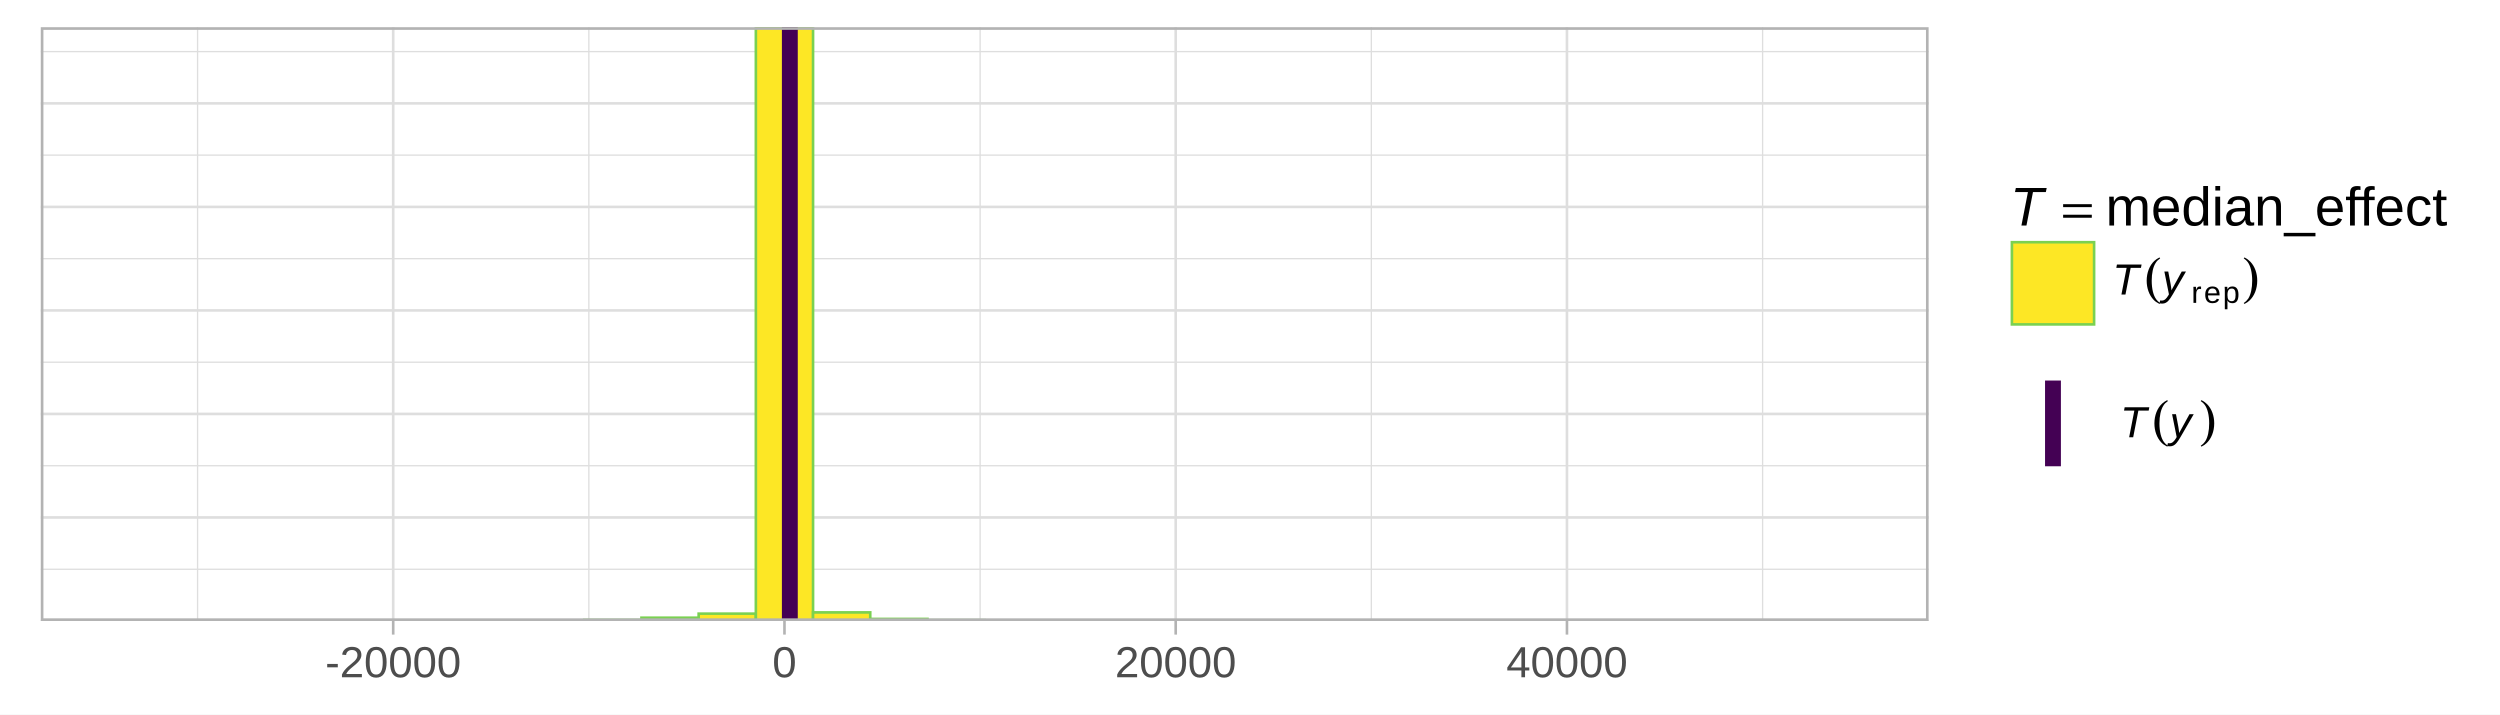
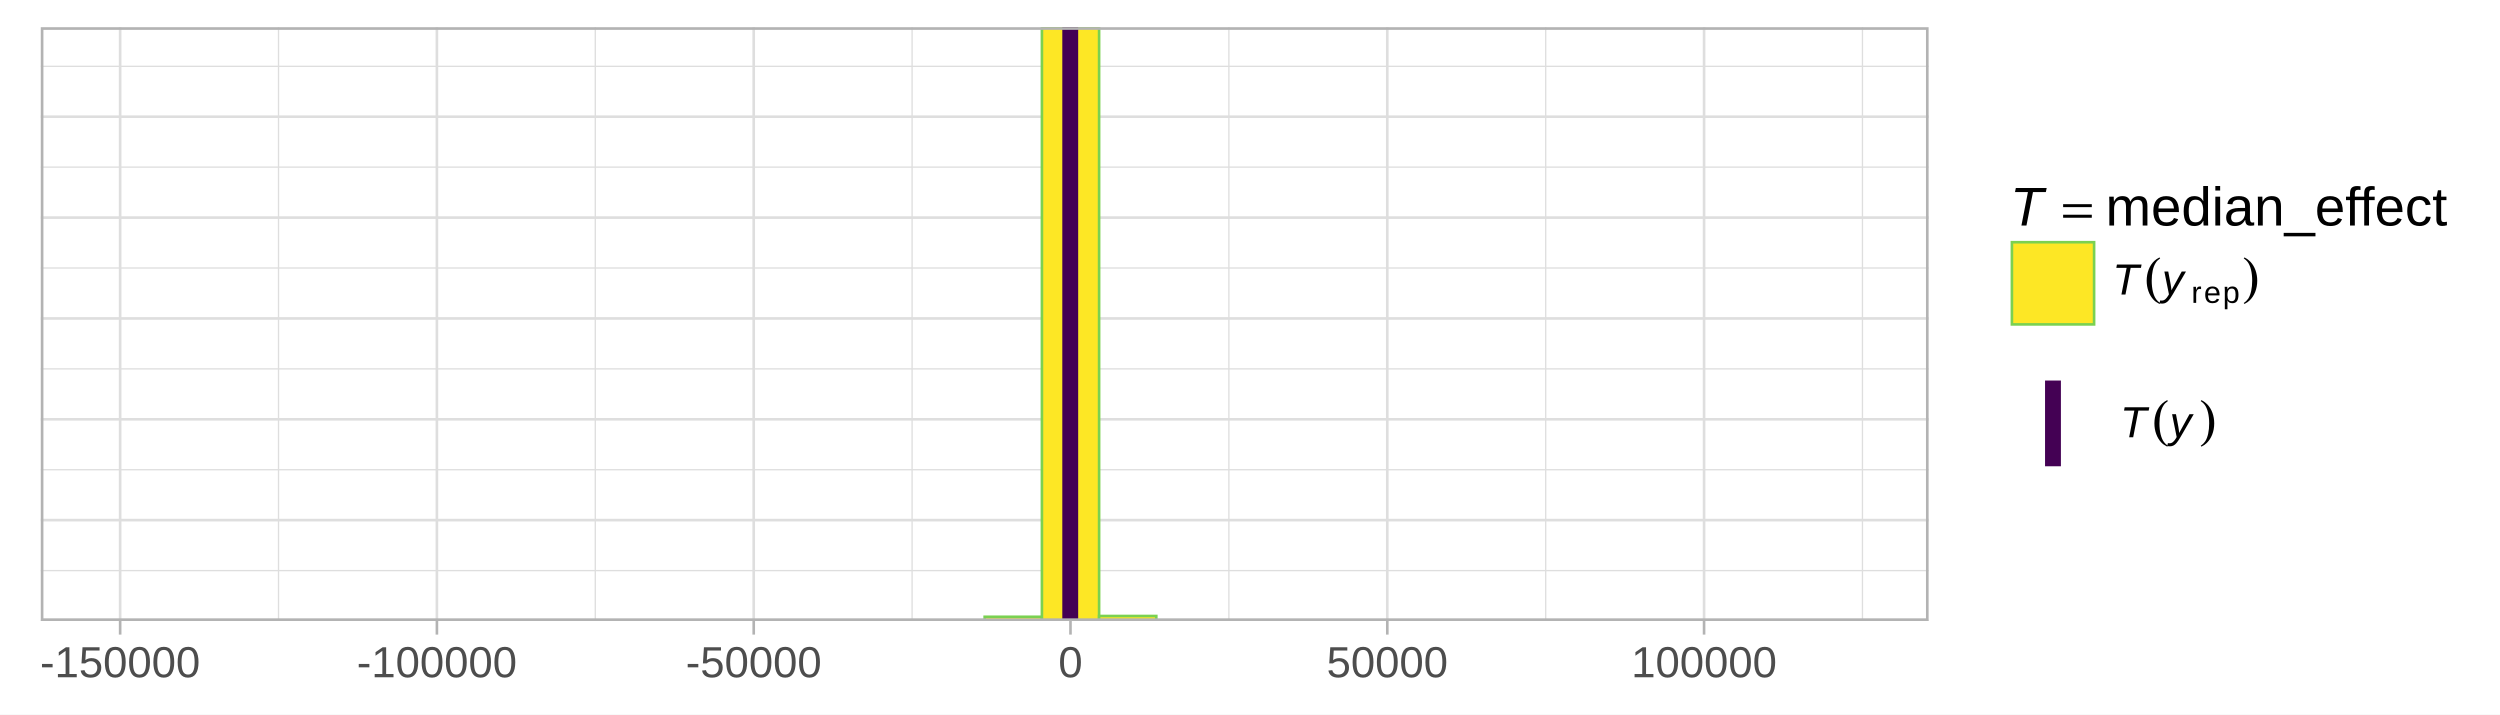
<svg xmlns="http://www.w3.org/2000/svg" class="svglite" width="504.00pt" height="144.00pt" viewBox="0 0 504.00 144.00">
  <defs>
    <style type="text/css">
    .svglite line, .svglite polyline, .svglite polygon, .svglite path, .svglite rect, .svglite circle {
      fill: none;
      stroke: #000000;
      stroke-linecap: round;
      stroke-linejoin: round;
      stroke-miterlimit: 10.00;
    }
  </style>
  </defs>
  <rect width="100%" height="100%" style="stroke: none; fill: #FFFFFF;" />
  <defs>
    <clipPath id="cpMC4wMHw1MDQuMDB8MC4wMHwxNDQuMDA=">
      <rect x="0.00" y="0.00" width="504.00" height="144.00" />
    </clipPath>
  </defs>
  <g clip-path="url(#cpMC4wMHw1MDQuMDB8MC4wMHwxNDQuMDA=)">
    <rect x="0" y="0.00" width="504.00" height="144.00" style="stroke-width: 1.07; stroke: #FFFFFF; fill: #FFFFFF;" />
  </g>
  <defs>
    <clipPath id="cpOC4yMnwzODguODF8NS40OHwxMjUuMTk=">
      <rect x="8.22" y="5.48" width="380.59" height="119.71" />
    </clipPath>
  </defs>
  <g clip-path="url(#cpOC4yMnwzODguODF8NS40OHwxMjUuMTk=)">
    <rect x="8.22" y="5.48" width="380.59" height="119.71" style="stroke-width: 1.07; stroke: none; fill: #FFFFFF;" />
-     <polyline points="8.22,114.76 388.81,114.76 " style="stroke-width: 0.27; stroke: #DEDEDE; stroke-linecap: butt;" />
-     <polyline points="8.22,93.89 388.81,93.89 " style="stroke-width: 0.27; stroke: #DEDEDE; stroke-linecap: butt;" />
-     <polyline points="8.22,73.02 388.81,73.02 " style="stroke-width: 0.27; stroke: #DEDEDE; stroke-linecap: butt;" />
-     <polyline points="8.22,52.15 388.81,52.15 " style="stroke-width: 0.27; stroke: #DEDEDE; stroke-linecap: butt;" />
-     <polyline points="8.22,31.28 388.81,31.28 " style="stroke-width: 0.27; stroke: #DEDEDE; stroke-linecap: butt;" />
-     <polyline points="8.22,10.40 388.81,10.40 " style="stroke-width: 0.27; stroke: #DEDEDE; stroke-linecap: butt;" />
-     <polyline points="39.83,125.19 39.83,5.48 " style="stroke-width: 0.27; stroke: #DEDEDE; stroke-linecap: butt;" />
-     <polyline points="118.71,125.19 118.71,5.48 " style="stroke-width: 0.27; stroke: #DEDEDE; stroke-linecap: butt;" />
-     <polyline points="197.59,125.19 197.59,5.48 " style="stroke-width: 0.27; stroke: #DEDEDE; stroke-linecap: butt;" />
-     <polyline points="276.46,125.19 276.46,5.48 " style="stroke-width: 0.27; stroke: #DEDEDE; stroke-linecap: butt;" />
-     <polyline points="355.34,125.19 355.34,5.48 " style="stroke-width: 0.27; stroke: #DEDEDE; stroke-linecap: butt;" />
+     <polyline points="8.22,115.03 388.81,115.03 " style="stroke-width: 0.27; stroke: #DEDEDE; stroke-linecap: butt;" />
+     <polyline points="8.22,94.70 388.81,94.70 " style="stroke-width: 0.27; stroke: #DEDEDE; stroke-linecap: butt;" />
+     <polyline points="8.22,74.36 388.81,74.36 " style="stroke-width: 0.27; stroke: #DEDEDE; stroke-linecap: butt;" />
+     <polyline points="8.22,54.03 388.81,54.03 " style="stroke-width: 0.27; stroke: #DEDEDE; stroke-linecap: butt;" />
+     <polyline points="8.22,33.70 388.81,33.70 " style="stroke-width: 0.27; stroke: #DEDEDE; stroke-linecap: butt;" />
+     <polyline points="8.22,13.37 388.81,13.37 " style="stroke-width: 0.27; stroke: #DEDEDE; stroke-linecap: butt;" />
+     <polyline points="56.15,125.19 56.15,5.48 " style="stroke-width: 0.27; stroke: #DEDEDE; stroke-linecap: butt;" />
+     <polyline points="120.01,125.19 120.01,5.48 " style="stroke-width: 0.27; stroke: #DEDEDE; stroke-linecap: butt;" />
+     <polyline points="183.88,125.19 183.88,5.48 " style="stroke-width: 0.27; stroke: #DEDEDE; stroke-linecap: butt;" />
+     <polyline points="247.74,125.19 247.74,5.48 " style="stroke-width: 0.27; stroke: #DEDEDE; stroke-linecap: butt;" />
+     <polyline points="311.61,125.19 311.61,5.48 " style="stroke-width: 0.27; stroke: #DEDEDE; stroke-linecap: butt;" />
+     <polyline points="375.47,125.19 375.47,5.48 " style="stroke-width: 0.27; stroke: #DEDEDE; stroke-linecap: butt;" />
    <polyline points="8.22,125.19 388.81,125.19 " style="stroke-width: 0.53; stroke: #DEDEDE; stroke-linecap: butt;" />
-     <polyline points="8.22,104.32 388.81,104.32 " style="stroke-width: 0.53; stroke: #DEDEDE; stroke-linecap: butt;" />
-     <polyline points="8.22,83.45 388.81,83.45 " style="stroke-width: 0.53; stroke: #DEDEDE; stroke-linecap: butt;" />
-     <polyline points="8.22,62.58 388.81,62.58 " style="stroke-width: 0.53; stroke: #DEDEDE; stroke-linecap: butt;" />
-     <polyline points="8.22,41.71 388.81,41.71 " style="stroke-width: 0.53; stroke: #DEDEDE; stroke-linecap: butt;" />
-     <polyline points="8.22,20.84 388.81,20.84 " style="stroke-width: 0.53; stroke: #DEDEDE; stroke-linecap: butt;" />
-     <polyline points="79.27,125.19 79.27,5.48 " style="stroke-width: 0.53; stroke: #DEDEDE; stroke-linecap: butt;" />
-     <polyline points="158.15,125.19 158.15,5.48 " style="stroke-width: 0.53; stroke: #DEDEDE; stroke-linecap: butt;" />
-     <polyline points="237.02,125.19 237.02,5.48 " style="stroke-width: 0.53; stroke: #DEDEDE; stroke-linecap: butt;" />
-     <polyline points="315.90,125.19 315.90,5.48 " style="stroke-width: 0.53; stroke: #DEDEDE; stroke-linecap: butt;" />
-     <rect x="25.52" y="125.17" width="11.53" height="0.021" style="stroke-width: 0.53; stroke: #7AD151; stroke-linecap: square; stroke-linejoin: miter; fill: #FDE725;" />
-     <rect x="37.05" y="125.13" width="11.53" height="0.063" style="stroke-width: 0.53; stroke: #7AD151; stroke-linecap: square; stroke-linejoin: miter; fill: #FDE725;" />
-     <rect x="48.58" y="125.17" width="11.53" height="0.021" style="stroke-width: 0.53; stroke: #7AD151; stroke-linecap: square; stroke-linejoin: miter; fill: #FDE725;" />
-     <rect x="60.12" y="125.17" width="11.53" height="0.021" style="stroke-width: 0.53; stroke: #7AD151; stroke-linecap: square; stroke-linejoin: miter; fill: #FDE725;" />
-     <rect x="71.65" y="125.17" width="11.53" height="0.021" style="stroke-width: 0.53; stroke: #7AD151; stroke-linecap: square; stroke-linejoin: miter; fill: #FDE725;" />
-     <rect x="83.18" y="125.11" width="11.53" height="0.083" style="stroke-width: 0.53; stroke: #7AD151; stroke-linecap: square; stroke-linejoin: miter; fill: #FDE725;" />
-     <rect x="94.72" y="125.15" width="11.53" height="0.042" style="stroke-width: 0.53; stroke: #7AD151; stroke-linecap: square; stroke-linejoin: miter; fill: #FDE725;" />
-     <rect x="106.25" y="125.05" width="11.53" height="0.15" style="stroke-width: 0.53; stroke: #7AD151; stroke-linecap: square; stroke-linejoin: miter; fill: #FDE725;" />
-     <rect x="117.78" y="124.99" width="11.53" height="0.21" style="stroke-width: 0.53; stroke: #7AD151; stroke-linecap: square; stroke-linejoin: miter; fill: #FDE725;" />
-     <rect x="129.32" y="124.53" width="11.53" height="0.67" style="stroke-width: 0.53; stroke: #7AD151; stroke-linecap: square; stroke-linejoin: miter; fill: #FDE725;" />
-     <rect x="140.85" y="123.71" width="11.53" height="1.48" style="stroke-width: 0.53; stroke: #7AD151; stroke-linecap: square; stroke-linejoin: miter; fill: #FDE725;" />
-     <rect x="152.38" y="5.48" width="11.53" height="119.71" style="stroke-width: 0.53; stroke: #7AD151; stroke-linecap: square; stroke-linejoin: miter; fill: #FDE725;" />
-     <rect x="163.91" y="123.46" width="11.53" height="1.73" style="stroke-width: 0.53; stroke: #7AD151; stroke-linecap: square; stroke-linejoin: miter; fill: #FDE725;" />
-     <rect x="175.45" y="124.78" width="11.53" height="0.42" style="stroke-width: 0.53; stroke: #7AD151; stroke-linecap: square; stroke-linejoin: miter; fill: #FDE725;" />
-     <rect x="186.98" y="125.03" width="11.53" height="0.17" style="stroke-width: 0.53; stroke: #7AD151; stroke-linecap: square; stroke-linejoin: miter; fill: #FDE725;" />
-     <rect x="198.51" y="125.09" width="11.53" height="0.10" style="stroke-width: 0.53; stroke: #7AD151; stroke-linecap: square; stroke-linejoin: miter; fill: #FDE725;" />
-     <rect x="210.05" y="125.11" width="11.53" height="0.083" style="stroke-width: 0.53; stroke: #7AD151; stroke-linecap: square; stroke-linejoin: miter; fill: #FDE725;" />
-     <rect x="221.58" y="125.15" width="11.53" height="0.042" style="stroke-width: 0.53; stroke: #7AD151; stroke-linecap: square; stroke-linejoin: miter; fill: #FDE725;" />
-     <rect x="233.11" y="125.15" width="11.53" height="0.042" style="stroke-width: 0.53; stroke: #7AD151; stroke-linecap: square; stroke-linejoin: miter; fill: #FDE725;" />
-     <rect x="244.64" y="125.15" width="11.53" height="0.042" style="stroke-width: 0.53; stroke: #7AD151; stroke-linecap: square; stroke-linejoin: miter; fill: #FDE725;" />
-     <rect x="256.18" y="125.19" width="11.53" height="0.00" style="stroke-width: 0.53; stroke: #7AD151; stroke-linecap: square; stroke-linejoin: miter; fill: #FDE725;" />
+     <polyline points="8.22,104.86 388.81,104.86 " style="stroke-width: 0.53; stroke: #DEDEDE; stroke-linecap: butt;" />
+     <polyline points="8.22,84.53 388.81,84.53 " style="stroke-width: 0.53; stroke: #DEDEDE; stroke-linecap: butt;" />
+     <polyline points="8.22,64.20 388.81,64.20 " style="stroke-width: 0.53; stroke: #DEDEDE; stroke-linecap: butt;" />
+     <polyline points="8.22,43.87 388.81,43.87 " style="stroke-width: 0.53; stroke: #DEDEDE; stroke-linecap: butt;" />
+     <polyline points="8.22,23.53 388.81,23.53 " style="stroke-width: 0.53; stroke: #DEDEDE; stroke-linecap: butt;" />
+     <polyline points="24.22,125.19 24.22,5.48 " style="stroke-width: 0.53; stroke: #DEDEDE; stroke-linecap: butt;" />
+     <polyline points="88.08,125.19 88.08,5.48 " style="stroke-width: 0.53; stroke: #DEDEDE; stroke-linecap: butt;" />
+     <polyline points="151.95,125.19 151.95,5.48 " style="stroke-width: 0.53; stroke: #DEDEDE; stroke-linecap: butt;" />
+     <polyline points="215.81,125.19 215.81,5.48 " style="stroke-width: 0.53; stroke: #DEDEDE; stroke-linecap: butt;" />
+     <polyline points="279.68,125.19 279.68,5.48 " style="stroke-width: 0.53; stroke: #DEDEDE; stroke-linecap: butt;" />
+     <polyline points="343.54,125.19 343.54,5.48 " style="stroke-width: 0.53; stroke: #DEDEDE; stroke-linecap: butt;" />
+     <rect x="25.52" y="125.17" width="11.53" height="0.020" style="stroke-width: 0.53; stroke: #7AD151; stroke-linecap: square; stroke-linejoin: miter; fill: #FDE725;" />
+     <rect x="37.05" y="125.19" width="11.53" height="0.00" style="stroke-width: 0.53; stroke: #7AD151; stroke-linecap: square; stroke-linejoin: miter; fill: #FDE725;" />
+     <rect x="48.58" y="125.19" width="11.53" height="0.00" style="stroke-width: 0.53; stroke: #7AD151; stroke-linecap: square; stroke-linejoin: miter; fill: #FDE725;" />
+     <rect x="60.12" y="125.19" width="11.53" height="0.00" style="stroke-width: 0.53; stroke: #7AD151; stroke-linecap: square; stroke-linejoin: miter; fill: #FDE725;" />
+     <rect x="71.65" y="125.19" width="11.53" height="0.00" style="stroke-width: 0.53; stroke: #7AD151; stroke-linecap: square; stroke-linejoin: miter; fill: #FDE725;" />
+     <rect x="83.18" y="125.17" width="11.53" height="0.020" style="stroke-width: 0.53; stroke: #7AD151; stroke-linecap: square; stroke-linejoin: miter; fill: #FDE725;" />
+     <rect x="94.72" y="125.19" width="11.53" height="0.00" style="stroke-width: 0.53; stroke: #7AD151; stroke-linecap: square; stroke-linejoin: miter; fill: #FDE725;" />
+     <rect x="106.25" y="125.19" width="11.53" height="0.00" style="stroke-width: 0.53; stroke: #7AD151; stroke-linecap: square; stroke-linejoin: miter; fill: #FDE725;" />
+     <rect x="117.78" y="125.19" width="11.53" height="0.00" style="stroke-width: 0.53; stroke: #7AD151; stroke-linecap: square; stroke-linejoin: miter; fill: #FDE725;" />
+     <rect x="129.32" y="125.15" width="11.53" height="0.041" style="stroke-width: 0.53; stroke: #7AD151; stroke-linecap: square; stroke-linejoin: miter; fill: #FDE725;" />
+     <rect x="140.85" y="125.17" width="11.53" height="0.020" style="stroke-width: 0.53; stroke: #7AD151; stroke-linecap: square; stroke-linejoin: miter; fill: #FDE725;" />
+     <rect x="152.38" y="125.15" width="11.53" height="0.041" style="stroke-width: 0.53; stroke: #7AD151; stroke-linecap: square; stroke-linejoin: miter; fill: #FDE725;" />
+     <rect x="163.91" y="125.17" width="11.53" height="0.020" style="stroke-width: 0.53; stroke: #7AD151; stroke-linecap: square; stroke-linejoin: miter; fill: #FDE725;" />
+     <rect x="175.45" y="125.17" width="11.53" height="0.020" style="stroke-width: 0.53; stroke: #7AD151; stroke-linecap: square; stroke-linejoin: miter; fill: #FDE725;" />
+     <rect x="186.98" y="125.17" width="11.53" height="0.020" style="stroke-width: 0.53; stroke: #7AD151; stroke-linecap: square; stroke-linejoin: miter; fill: #FDE725;" />
+     <rect x="198.51" y="124.34" width="11.53" height="0.85" style="stroke-width: 0.53; stroke: #7AD151; stroke-linecap: square; stroke-linejoin: miter; fill: #FDE725;" />
+     <rect x="210.05" y="5.48" width="11.53" height="119.71" style="stroke-width: 0.53; stroke: #7AD151; stroke-linecap: square; stroke-linejoin: miter; fill: #FDE725;" />
+     <rect x="221.58" y="124.18" width="11.53" height="1.02" style="stroke-width: 0.53; stroke: #7AD151; stroke-linecap: square; stroke-linejoin: miter; fill: #FDE725;" />
+     <rect x="233.11" y="125.09" width="11.53" height="0.10" style="stroke-width: 0.53; stroke: #7AD151; stroke-linecap: square; stroke-linejoin: miter; fill: #FDE725;" />
+     <rect x="244.64" y="125.17" width="11.53" height="0.020" style="stroke-width: 0.53; stroke: #7AD151; stroke-linecap: square; stroke-linejoin: miter; fill: #FDE725;" />
+     <rect x="256.18" y="125.15" width="11.53" height="0.041" style="stroke-width: 0.53; stroke: #7AD151; stroke-linecap: square; stroke-linejoin: miter; fill: #FDE725;" />
    <rect x="267.71" y="125.19" width="11.53" height="0.00" style="stroke-width: 0.53; stroke: #7AD151; stroke-linecap: square; stroke-linejoin: miter; fill: #FDE725;" />
-     <rect x="279.24" y="125.17" width="11.53" height="0.021" style="stroke-width: 0.53; stroke: #7AD151; stroke-linecap: square; stroke-linejoin: miter; fill: #FDE725;" />
-     <rect x="290.78" y="125.13" width="11.53" height="0.063" style="stroke-width: 0.53; stroke: #7AD151; stroke-linecap: square; stroke-linejoin: miter; fill: #FDE725;" />
+     <rect x="279.24" y="125.19" width="11.53" height="0.00" style="stroke-width: 0.53; stroke: #7AD151; stroke-linecap: square; stroke-linejoin: miter; fill: #FDE725;" />
+     <rect x="290.78" y="125.19" width="11.53" height="0.00" style="stroke-width: 0.53; stroke: #7AD151; stroke-linecap: square; stroke-linejoin: miter; fill: #FDE725;" />
    <rect x="302.31" y="125.19" width="11.53" height="0.00" style="stroke-width: 0.53; stroke: #7AD151; stroke-linecap: square; stroke-linejoin: miter; fill: #FDE725;" />
    <rect x="313.84" y="125.19" width="11.53" height="0.00" style="stroke-width: 0.53; stroke: #7AD151; stroke-linecap: square; stroke-linejoin: miter; fill: #FDE725;" />
-     <rect x="325.38" y="125.19" width="11.53" height="0.00" style="stroke-width: 0.53; stroke: #7AD151; stroke-linecap: square; stroke-linejoin: miter; fill: #FDE725;" />
+     <rect x="325.38" y="125.17" width="11.53" height="0.020" style="stroke-width: 0.53; stroke: #7AD151; stroke-linecap: square; stroke-linejoin: miter; fill: #FDE725;" />
    <rect x="336.91" y="125.19" width="11.53" height="0.00" style="stroke-width: 0.53; stroke: #7AD151; stroke-linecap: square; stroke-linejoin: miter; fill: #FDE725;" />
    <rect x="348.44" y="125.19" width="11.53" height="0.00" style="stroke-width: 0.53; stroke: #7AD151; stroke-linecap: square; stroke-linejoin: miter; fill: #FDE725;" />
-     <rect x="359.97" y="125.17" width="11.53" height="0.021" style="stroke-width: 0.53; stroke: #7AD151; stroke-linecap: square; stroke-linejoin: miter; fill: #FDE725;" />
-     <line x1="159.23" y1="125.19" x2="159.23" y2="5.48" style="stroke-width: 3.20; stroke: #440154; stroke-linecap: butt;" />
+     <rect x="359.97" y="125.17" width="11.53" height="0.020" style="stroke-width: 0.53; stroke: #7AD151; stroke-linecap: square; stroke-linejoin: miter; fill: #FDE725;" />
+     <line x1="215.76" y1="125.19" x2="215.76" y2="5.48" style="stroke-width: 3.20; stroke: #440154; stroke-linecap: butt;" />
    <rect x="8.22" y="5.48" width="380.59" height="119.71" style="stroke-width: 1.07; stroke: #B3B3B3;" />
  </g>
  <g clip-path="url(#cpMC4wMHw1MDQuMDB8MC4wMHwxNDQuMDA=)">
-     <polyline points="79.27,127.93 79.27,125.19 " style="stroke-width: 0.53; stroke: #B3B3B3; stroke-linecap: butt;" />
-     <polyline points="158.15,127.93 158.15,125.19 " style="stroke-width: 0.53; stroke: #B3B3B3; stroke-linecap: butt;" />
-     <polyline points="237.02,127.93 237.02,125.19 " style="stroke-width: 0.53; stroke: #B3B3B3; stroke-linecap: butt;" />
-     <polyline points="315.90,127.93 315.90,125.19 " style="stroke-width: 0.53; stroke: #B3B3B3; stroke-linecap: butt;" />
-     <text x="79.27" y="136.54" text-anchor="middle" style="font-size: 8.80px; fill: #4D4D4D; font-family: Arimo;" textLength="31.15px" lengthAdjust="spacingAndGlyphs">-20000</text>
-     <text x="158.15" y="136.54" text-anchor="middle" style="font-size: 8.80px; fill: #4D4D4D; font-family: Arimo;" textLength="5.59px" lengthAdjust="spacingAndGlyphs">0</text>
-     <text x="237.02" y="136.54" text-anchor="middle" style="font-size: 8.80px; fill: #4D4D4D; font-family: Arimo;" textLength="27.97px" lengthAdjust="spacingAndGlyphs">20000</text>
-     <text x="315.90" y="136.54" text-anchor="middle" style="font-size: 8.80px; fill: #4D4D4D; font-family: Arimo;" textLength="27.97px" lengthAdjust="spacingAndGlyphs">40000</text>
+     <polyline points="24.22,127.93 24.22,125.19 " style="stroke-width: 0.53; stroke: #B3B3B3; stroke-linecap: butt;" />
+     <polyline points="88.08,127.93 88.08,125.19 " style="stroke-width: 0.53; stroke: #B3B3B3; stroke-linecap: butt;" />
+     <polyline points="151.95,127.93 151.95,125.19 " style="stroke-width: 0.53; stroke: #B3B3B3; stroke-linecap: butt;" />
+     <polyline points="215.81,127.93 215.81,125.19 " style="stroke-width: 0.53; stroke: #B3B3B3; stroke-linecap: butt;" />
+     <polyline points="279.68,127.93 279.68,125.19 " style="stroke-width: 0.53; stroke: #B3B3B3; stroke-linecap: butt;" />
+     <polyline points="343.54,127.93 343.54,125.19 " style="stroke-width: 0.53; stroke: #B3B3B3; stroke-linecap: butt;" />
+     <text x="24.22" y="136.54" text-anchor="middle" style="font-size: 8.80px; fill: #4D4D4D; font-family: Arimo;" textLength="36.74px" lengthAdjust="spacingAndGlyphs">-150000</text>
+     <text x="88.08" y="136.54" text-anchor="middle" style="font-size: 8.80px; fill: #4D4D4D; font-family: Arimo;" textLength="36.74px" lengthAdjust="spacingAndGlyphs">-100000</text>
+     <text x="151.95" y="136.54" text-anchor="middle" style="font-size: 8.80px; fill: #4D4D4D; font-family: Arimo;" textLength="31.15px" lengthAdjust="spacingAndGlyphs">-50000</text>
+     <text x="215.81" y="136.54" text-anchor="middle" style="font-size: 8.80px; fill: #4D4D4D; font-family: Arimo;" textLength="5.59px" lengthAdjust="spacingAndGlyphs">0</text>
+     <text x="279.68" y="136.54" text-anchor="middle" style="font-size: 8.80px; fill: #4D4D4D; font-family: Arimo;" textLength="27.97px" lengthAdjust="spacingAndGlyphs">50000</text>
+     <text x="343.54" y="136.54" text-anchor="middle" style="font-size: 8.80px; fill: #4D4D4D; font-family: Arimo;" textLength="33.57px" lengthAdjust="spacingAndGlyphs">100000</text>
    <rect x="399.77" y="31.20" width="98.76" height="40.04" style="stroke-width: 1.07; stroke: none; fill: #FFFFFF;" />
    <text x="405.24" y="45.46" style="font-size: 11.00px; font-style: italic; font-family: Arimo;" textLength="6.72px" lengthAdjust="spacingAndGlyphs">T</text>
    <text x="415.80" y="45.46" style="font-size: 11.00px; font-family: Standard Symbols PS;" textLength="6.04px" lengthAdjust="spacingAndGlyphs">=</text>
    <text x="424.48" y="45.46" style="font-size: 11.00px; font-family: Arimo;" textLength="78.38px" lengthAdjust="spacingAndGlyphs">median_effect</text>
    <rect x="405.24" y="48.48" width="17.28" height="17.28" style="stroke-width: 1.07; stroke: none; fill: #FFFFFF;" />
    <rect x="405.60" y="48.83" width="16.57" height="16.57" style="stroke-width: 0.53; stroke: #7AD151; stroke-linecap: square; stroke-linejoin: miter; fill: #FDE725;" />
    <text x="425.85" y="59.38" style="font-size: 8.80px; font-style: italic; font-family: Arimo;" textLength="5.37px" lengthAdjust="spacingAndGlyphs">T</text>
    <text x="432.19" y="59.38" style="font-size: 11.00px; font-family: Standard Symbols PS;" textLength="3.66px" lengthAdjust="spacingAndGlyphs">(</text>
    <text x="435.85" y="59.38" style="font-size: 8.80px; font-style: italic; font-family: Arimo;" textLength="5.21px" lengthAdjust="spacingAndGlyphs">y</text>
    <text x="441.78" y="61.06" style="font-size: 6.16px; font-family: Arimo;" textLength="2.53px" lengthAdjust="spacingAndGlyphs">r</text>
    <text x="444.31" y="61.06" style="font-size: 6.16px; font-family: Arimo;" textLength="3.79px" lengthAdjust="spacingAndGlyphs">e</text>
    <text x="448.10" y="61.06" style="font-size: 6.16px; font-family: Arimo;" textLength="3.91px" lengthAdjust="spacingAndGlyphs">p</text>
    <text x="452.01" y="59.38" style="font-size: 11.00px; font-family: Standard Symbols PS;" textLength="3.66px" lengthAdjust="spacingAndGlyphs">)</text>
    <rect x="399.77" y="71.24" width="52.72" height="28.24" style="stroke-width: 1.07; stroke: none; fill: #FFFFFF;" />
    <rect x="405.24" y="76.72" width="17.28" height="17.28" style="stroke-width: 1.07; stroke: none; fill: #FFFFFF;" />
    <line x1="413.88" y1="94.00" x2="413.88" y2="76.72" style="stroke-width: 3.20; stroke: #440154; stroke-linecap: butt;" />
    <text x="427.41" y="88.15" style="font-size: 8.80px; font-style: italic; font-family: Arimo;" textLength="5.37px" lengthAdjust="spacingAndGlyphs">T</text>
    <text x="433.75" y="88.15" style="font-size: 11.00px; font-family: Standard Symbols PS;" textLength="3.66px" lengthAdjust="spacingAndGlyphs">(</text>
    <text x="437.41" y="88.15" style="font-size: 8.80px; font-style: italic; font-family: Arimo;" textLength="5.21px" lengthAdjust="spacingAndGlyphs">y</text>
    <text x="443.34" y="88.15" style="font-size: 11.00px; font-family: Standard Symbols PS;" textLength="3.66px" lengthAdjust="spacingAndGlyphs">)</text>
  </g>
</svg>
